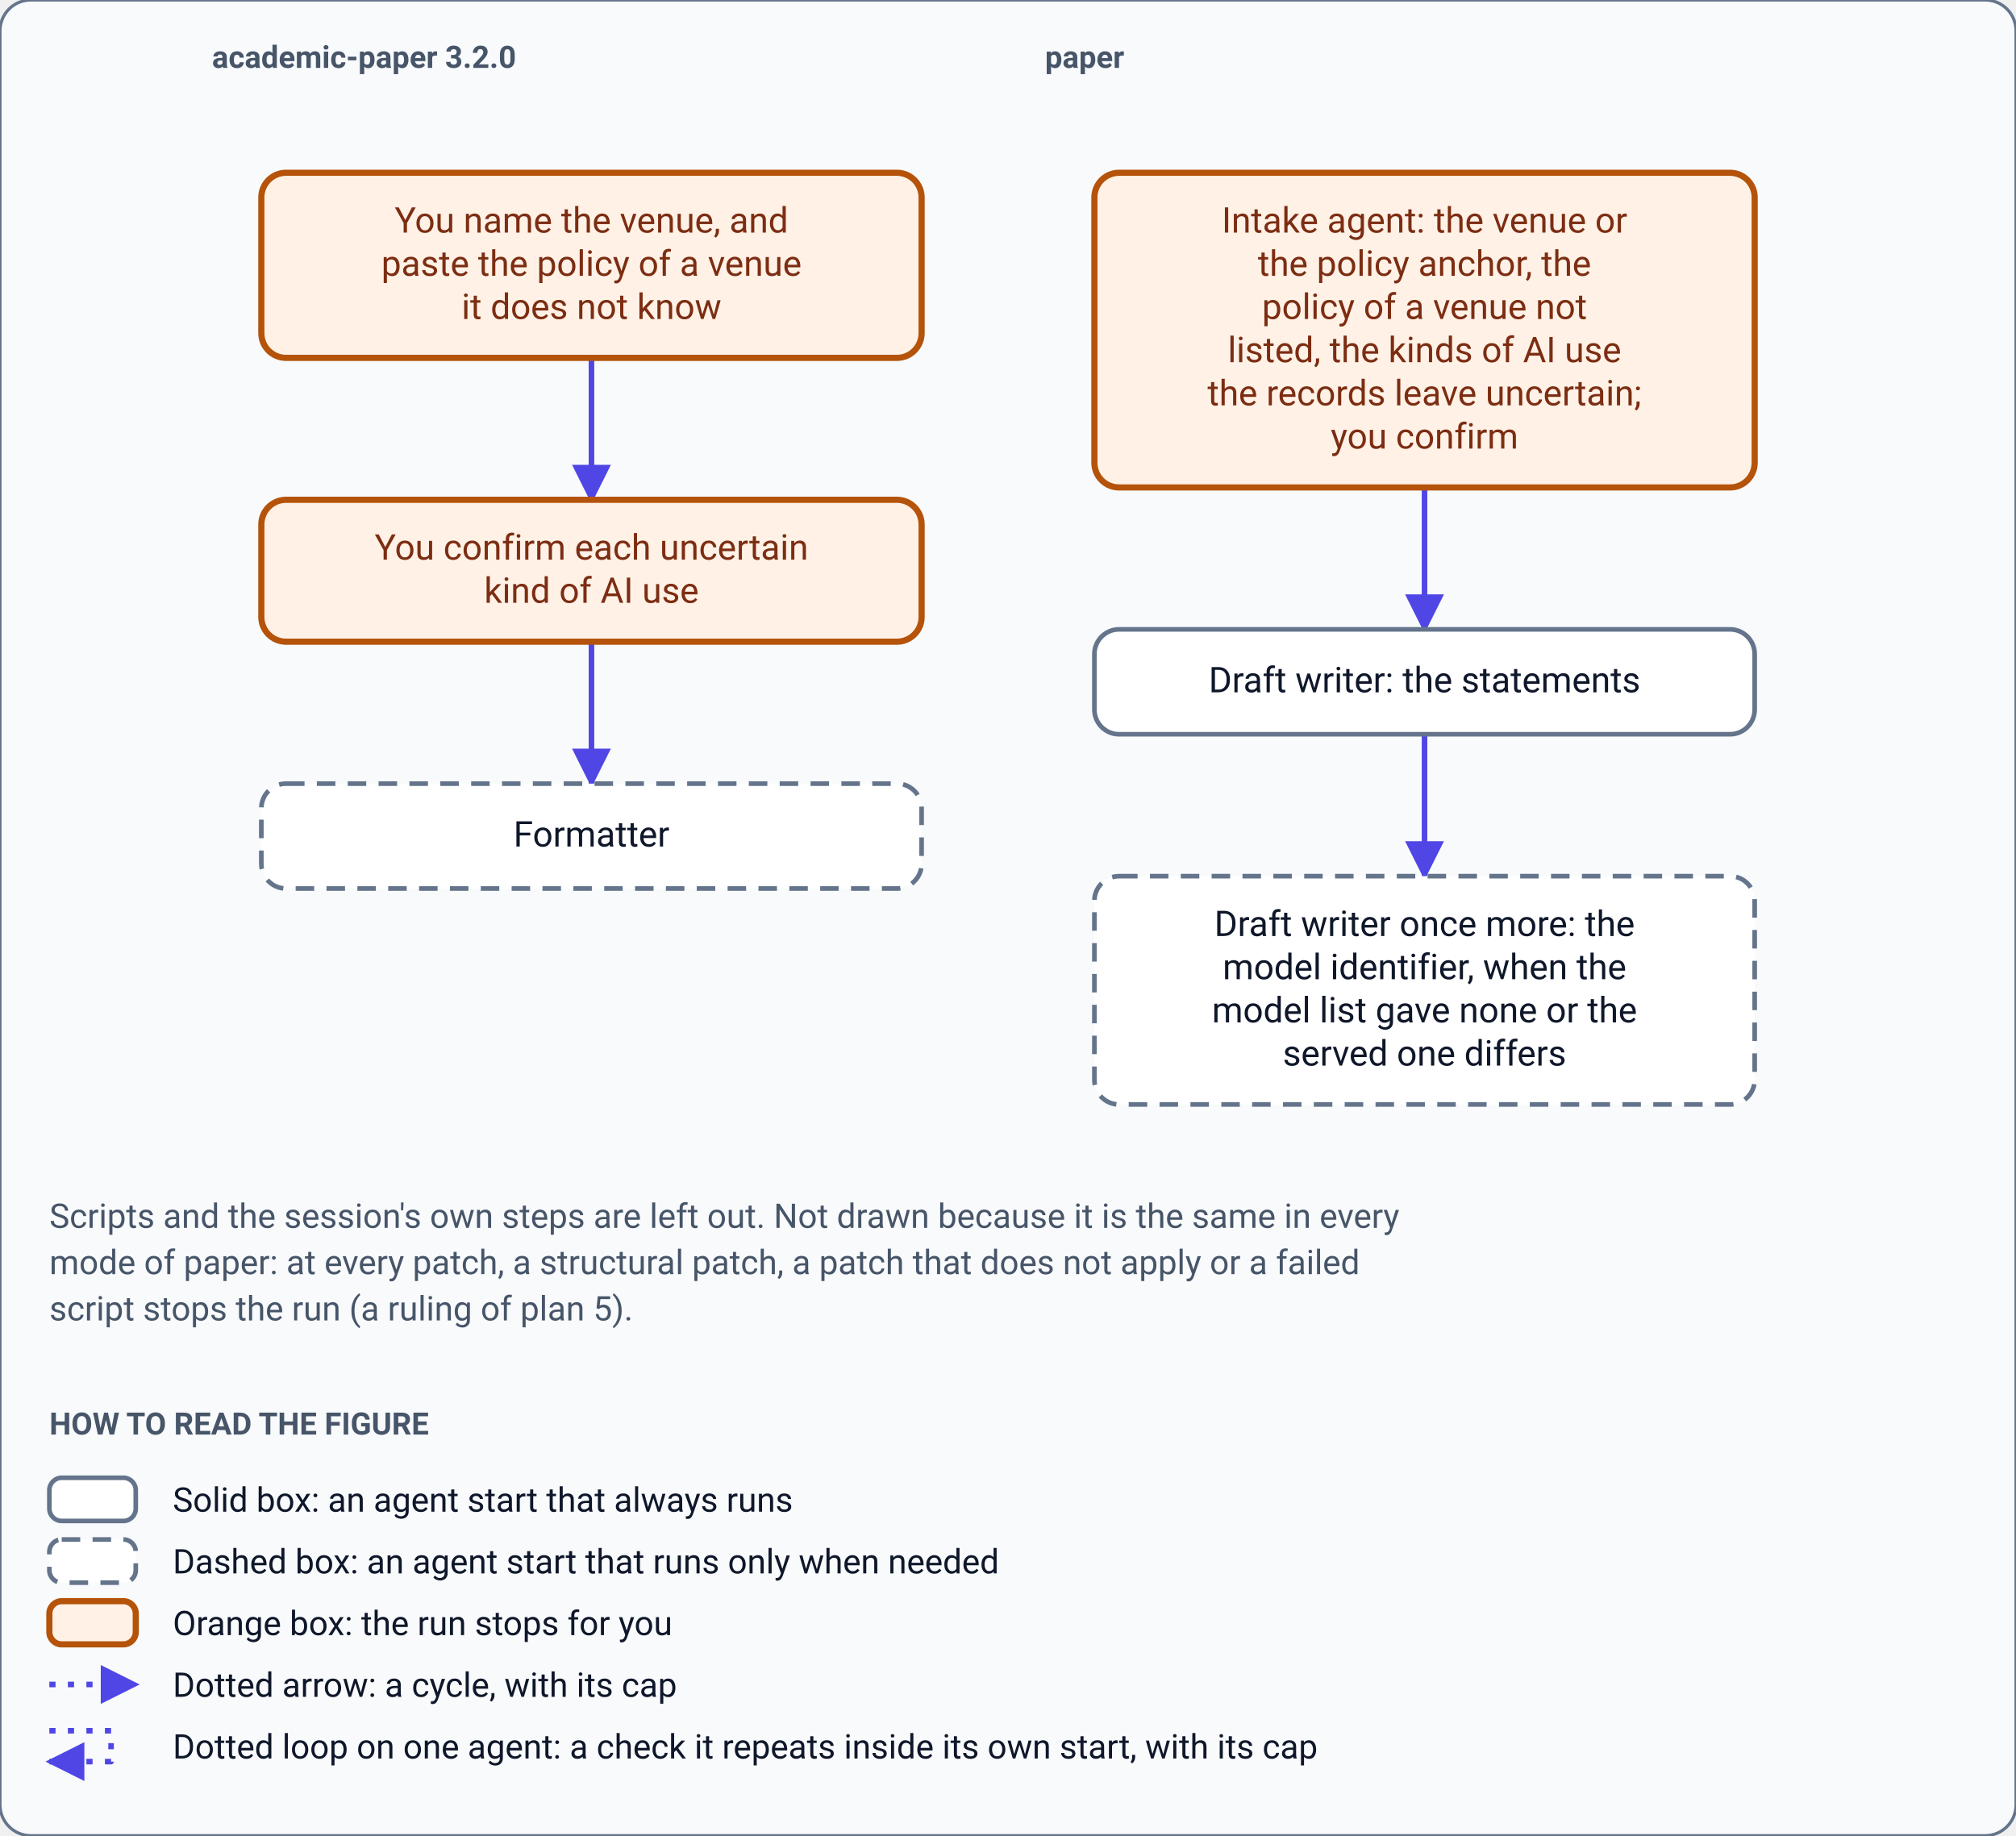
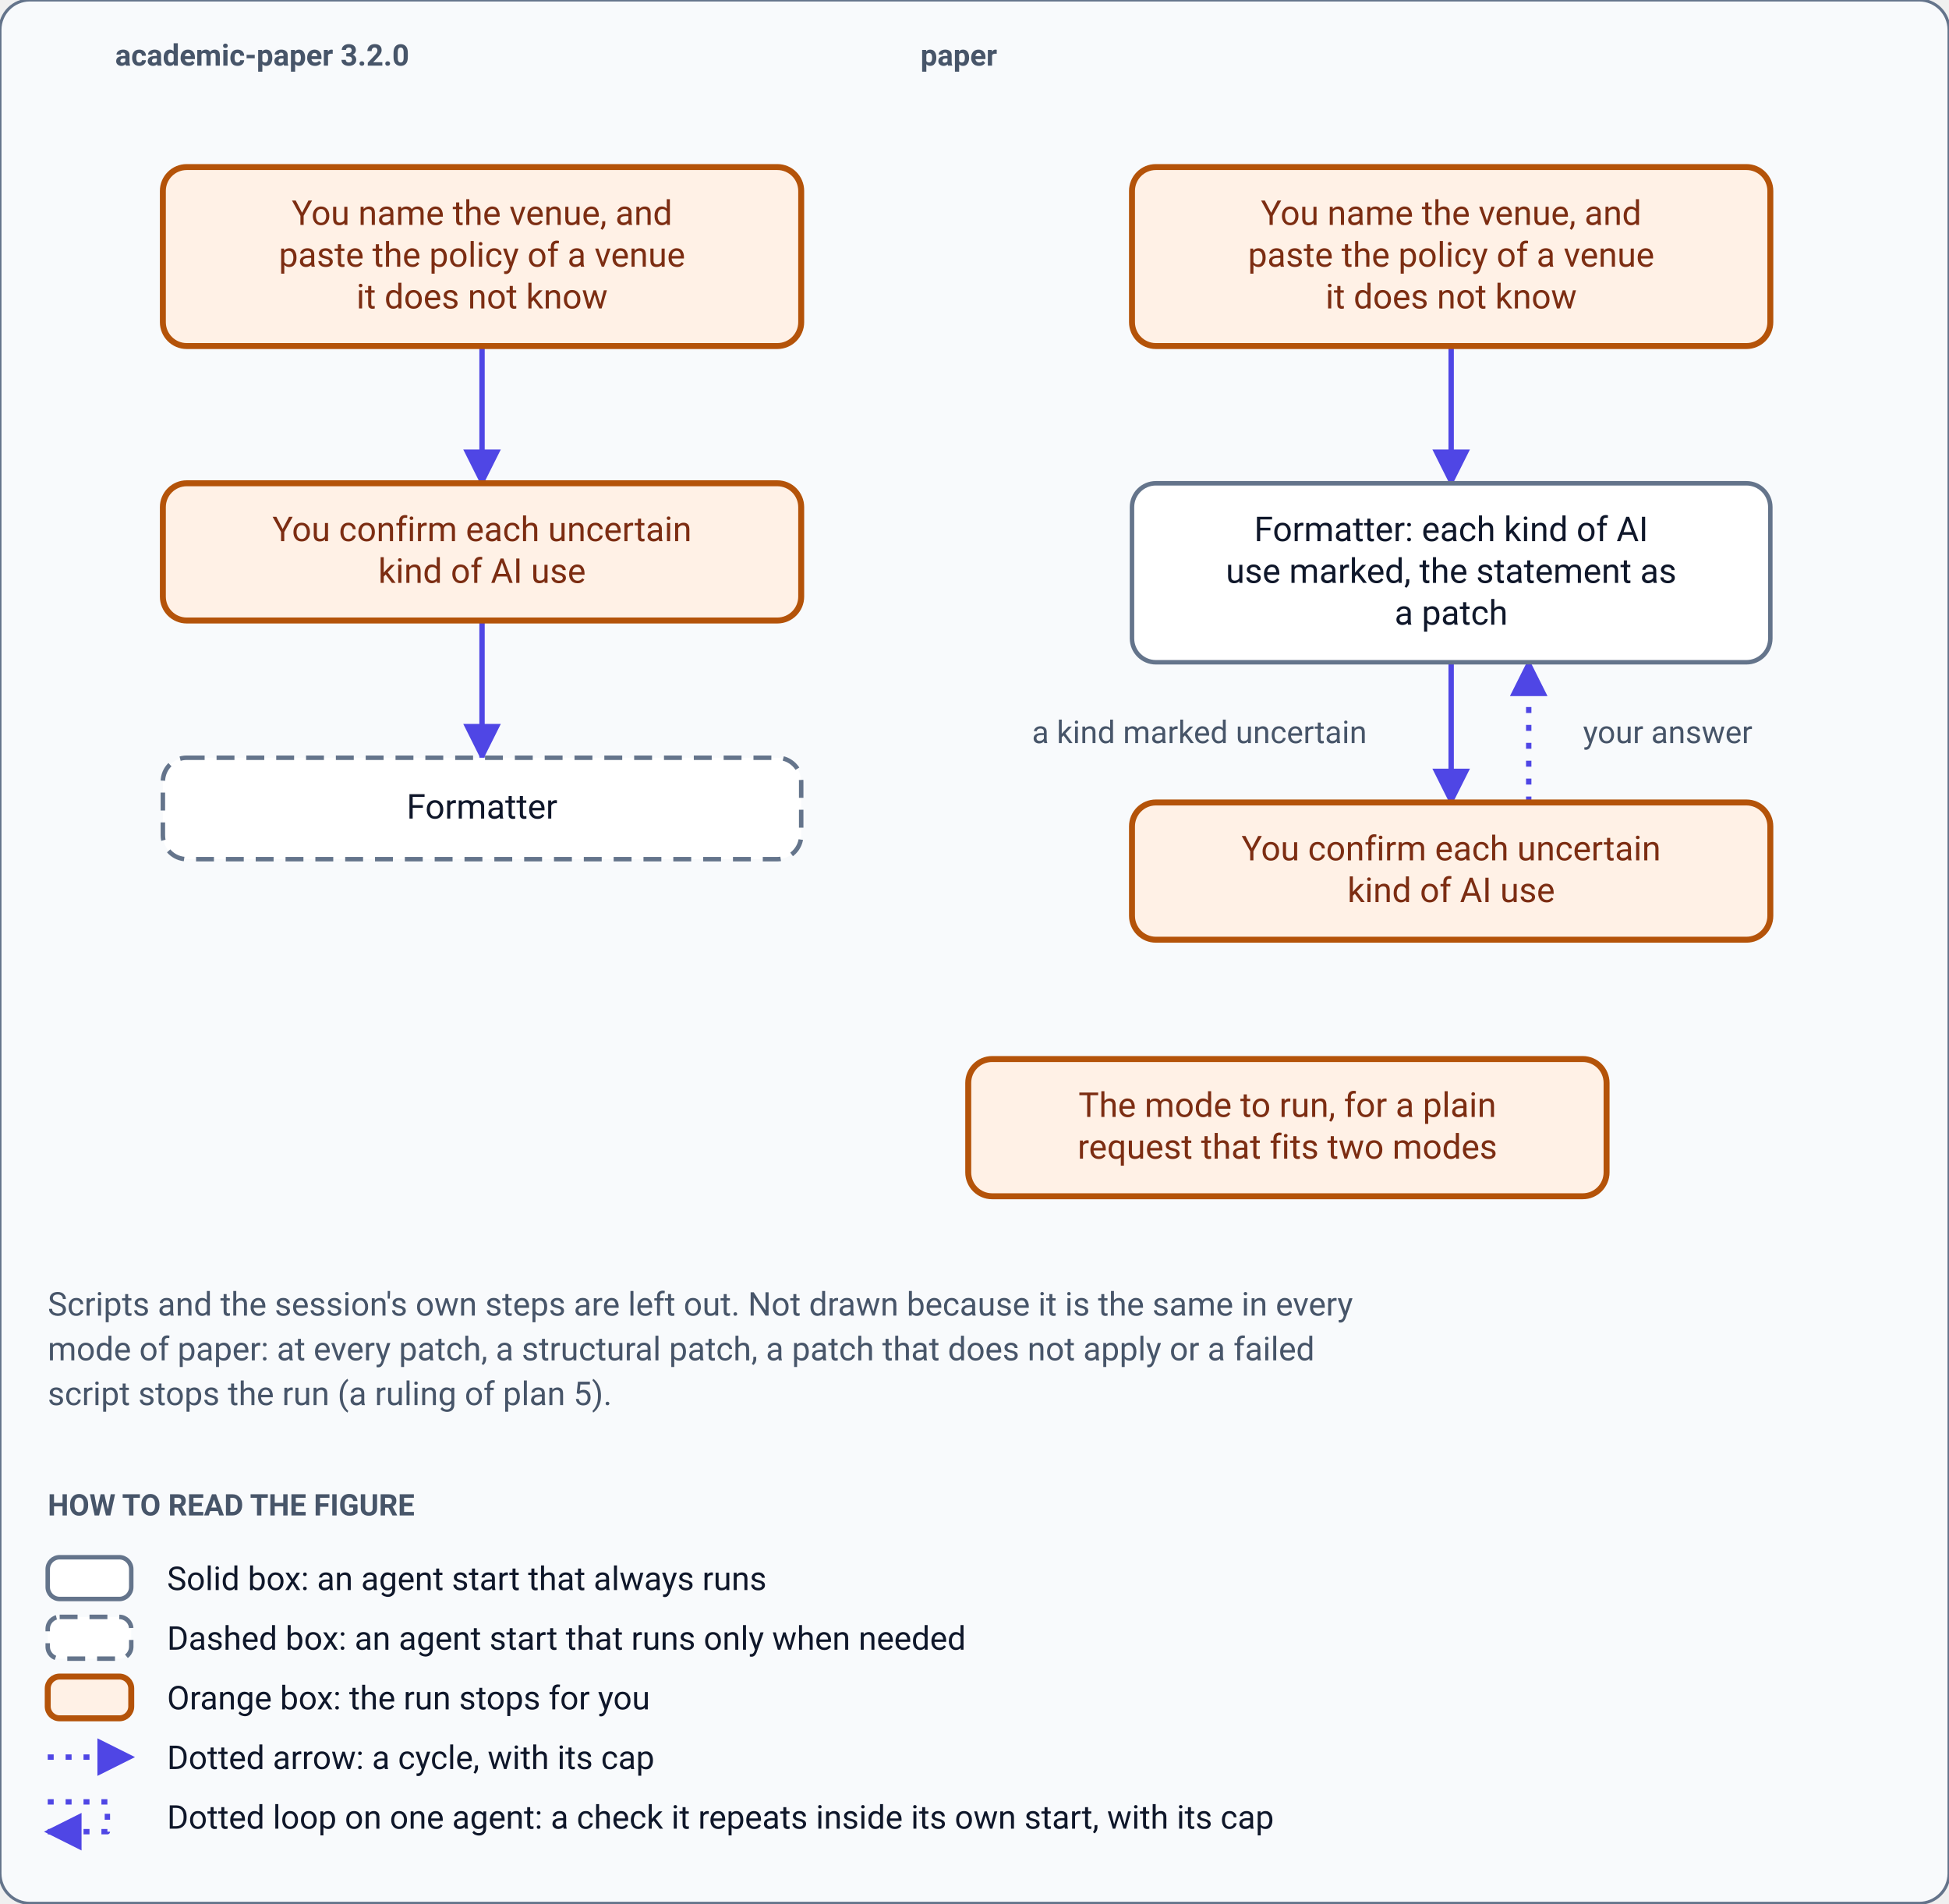
- <svg xmlns="http://www.w3.org/2000/svg" viewBox="0 0 653.4 595" width="653.4" height="595" role="img" aria-label="The disclosure mode, simple view. Boxes: academic-paper 3.2.0: You name the venue, and paste the policy of a venue it does not know (stop); You confirm each uncertain kind of AI use (stop); Formatter (agent, only when needed) | paper: Intake agent: the venue or the policy anchor, the policy of a venue not listed, the kinds of AI use the records leave uncertain; you confirm (stop); Draft writer: the statements (agent); Draft writer once more: the model identifier, when the model list gave none or the served one differs (agent, only when needed).">
+ <svg xmlns="http://www.w3.org/2000/svg" viewBox="0 0 653.4 638" width="653.4" height="638" role="img" aria-label="The disclosure mode, simple view. Boxes: academic-paper 3.2.0: You name the venue, and paste the policy of a venue it does not know (stop); You confirm each uncertain kind of AI use (stop); Formatter (agent, only when needed) | paper: You name the venue, and paste the policy of a venue it does not know (stop); Formatter: each kind of AI use marked, the statement as a patch (agent); You confirm each uncertain kind of AI use (stop); The mode to run, for a plain request that fits two modes (stop).">
  <defs>
    <marker id="arrow" viewBox="0 0 10 10" refX="9" refY="5" markerWidth="7" markerHeight="7" orient="auto">
      <path d="M0,0 L10,5 L0,10 z" fill="#4f46e5" />
    </marker>
  </defs>
-   <rect x="0" y="0" width="653.4" height="595" rx="10" fill="#f8fafc" stroke="#64748b" />
-   <text x="68.7" y="22" font-family="ui-sans-serif, -apple-system, 'Segoe UI', Roboto, Helvetica, Arial, sans-serif" font-size="10" fill="#475569" font-weight="700" text-anchor="start">academic-paper 3.2.0</text>
-   <path d="M191.7,116 L191.7,162" fill="none" stroke="#4f46e5" stroke-width="1.8" marker-end="url(#arrow)" stroke-linejoin="round" />
-   <path d="M191.7,208 L191.7,254" fill="none" stroke="#4f46e5" stroke-width="1.8" marker-end="url(#arrow)" stroke-linejoin="round" />
-   <rect x="84.7" y="56" width="214" height="60" rx="8" fill="#fff1e6" stroke="#b45309" stroke-width="2" />
-   <text x="191.7" y="75.4" font-family="ui-sans-serif, -apple-system, 'Segoe UI', Roboto, Helvetica, Arial, sans-serif" font-size="11.5" fill="#7c2d12" font-weight="400" text-anchor="middle">You name the venue, and</text>
-   <text x="191.7" y="89.4" font-family="ui-sans-serif, -apple-system, 'Segoe UI', Roboto, Helvetica, Arial, sans-serif" font-size="11.5" fill="#7c2d12" font-weight="400" text-anchor="middle">paste the policy of a venue</text>
-   <text x="191.7" y="103.4" font-family="ui-sans-serif, -apple-system, 'Segoe UI', Roboto, Helvetica, Arial, sans-serif" font-size="11.5" fill="#7c2d12" font-weight="400" text-anchor="middle">it does not know</text>
-   <rect x="84.7" y="162" width="214" height="46" rx="8" fill="#fff1e6" stroke="#b45309" stroke-width="2" />
-   <text x="191.7" y="181.4" font-family="ui-sans-serif, -apple-system, 'Segoe UI', Roboto, Helvetica, Arial, sans-serif" font-size="11.5" fill="#7c2d12" font-weight="400" text-anchor="middle">You confirm each uncertain</text>
-   <text x="191.7" y="195.4" font-family="ui-sans-serif, -apple-system, 'Segoe UI', Roboto, Helvetica, Arial, sans-serif" font-size="11.5" fill="#7c2d12" font-weight="400" text-anchor="middle">kind of AI use</text>
-   <rect x="84.7" y="254" width="214" height="34" rx="8" fill="#ffffff" stroke="#64748b" stroke-width="1.5" stroke-dasharray="6 4" />
-   <text x="191.7" y="274.4" font-family="ui-sans-serif, -apple-system, 'Segoe UI', Roboto, Helvetica, Arial, sans-serif" font-size="11.5" fill="#0f172a" font-weight="400" text-anchor="middle">Formatter</text>
-   <text x="338.7" y="22" font-family="ui-sans-serif, -apple-system, 'Segoe UI', Roboto, Helvetica, Arial, sans-serif" font-size="10" fill="#475569" font-weight="700" text-anchor="start">paper</text>
-   <path d="M461.7,158 L461.7,204" fill="none" stroke="#4f46e5" stroke-width="1.8" marker-end="url(#arrow)" stroke-linejoin="round" />
-   <path d="M461.7,238 L461.7,284" fill="none" stroke="#4f46e5" stroke-width="1.8" marker-end="url(#arrow)" stroke-linejoin="round" />
-   <rect x="354.7" y="56" width="214" height="102" rx="8" fill="#fff1e6" stroke="#b45309" stroke-width="2" />
-   <text x="461.7" y="75.4" font-family="ui-sans-serif, -apple-system, 'Segoe UI', Roboto, Helvetica, Arial, sans-serif" font-size="11.5" fill="#7c2d12" font-weight="400" text-anchor="middle">Intake agent: the venue or</text>
-   <text x="461.7" y="89.4" font-family="ui-sans-serif, -apple-system, 'Segoe UI', Roboto, Helvetica, Arial, sans-serif" font-size="11.5" fill="#7c2d12" font-weight="400" text-anchor="middle">the policy anchor, the</text>
-   <text x="461.7" y="103.4" font-family="ui-sans-serif, -apple-system, 'Segoe UI', Roboto, Helvetica, Arial, sans-serif" font-size="11.5" fill="#7c2d12" font-weight="400" text-anchor="middle">policy of a venue not</text>
-   <text x="461.7" y="117.4" font-family="ui-sans-serif, -apple-system, 'Segoe UI', Roboto, Helvetica, Arial, sans-serif" font-size="11.5" fill="#7c2d12" font-weight="400" text-anchor="middle">listed, the kinds of AI use</text>
-   <text x="461.7" y="131.4" font-family="ui-sans-serif, -apple-system, 'Segoe UI', Roboto, Helvetica, Arial, sans-serif" font-size="11.5" fill="#7c2d12" font-weight="400" text-anchor="middle">the records leave uncertain;</text>
-   <text x="461.7" y="145.4" font-family="ui-sans-serif, -apple-system, 'Segoe UI', Roboto, Helvetica, Arial, sans-serif" font-size="11.5" fill="#7c2d12" font-weight="400" text-anchor="middle">you confirm</text>
-   <rect x="354.7" y="204" width="214" height="34" rx="8" fill="#ffffff" stroke="#64748b" stroke-width="1.5" />
-   <text x="461.7" y="224.4" font-family="ui-sans-serif, -apple-system, 'Segoe UI', Roboto, Helvetica, Arial, sans-serif" font-size="11.5" fill="#0f172a" font-weight="400" text-anchor="middle">Draft writer: the statements</text>
-   <rect x="354.7" y="284" width="214" height="74" rx="8" fill="#ffffff" stroke="#64748b" stroke-width="1.5" stroke-dasharray="6 4" />
-   <text x="461.7" y="303.4" font-family="ui-sans-serif, -apple-system, 'Segoe UI', Roboto, Helvetica, Arial, sans-serif" font-size="11.5" fill="#0f172a" font-weight="400" text-anchor="middle">Draft writer once more: the</text>
-   <text x="461.7" y="317.4" font-family="ui-sans-serif, -apple-system, 'Segoe UI', Roboto, Helvetica, Arial, sans-serif" font-size="11.5" fill="#0f172a" font-weight="400" text-anchor="middle">model identifier, when the</text>
-   <text x="461.7" y="331.4" font-family="ui-sans-serif, -apple-system, 'Segoe UI', Roboto, Helvetica, Arial, sans-serif" font-size="11.5" fill="#0f172a" font-weight="400" text-anchor="middle">model list gave none or the</text>
-   <text x="461.7" y="345.4" font-family="ui-sans-serif, -apple-system, 'Segoe UI', Roboto, Helvetica, Arial, sans-serif" font-size="11.5" fill="#0f172a" font-weight="400" text-anchor="middle">served one differs</text>
-   <text x="16" y="398" font-family="ui-sans-serif, -apple-system, 'Segoe UI', Roboto, Helvetica, Arial, sans-serif" font-size="11" fill="#475569" font-weight="400" text-anchor="start">Scripts and the session's own steps are left out. Not drawn because it is the same in every</text>
-   <text x="16" y="413" font-family="ui-sans-serif, -apple-system, 'Segoe UI', Roboto, Helvetica, Arial, sans-serif" font-size="11" fill="#475569" font-weight="400" text-anchor="start">mode of paper: at every patch, a structural patch, a patch that does not apply or a failed</text>
-   <text x="16" y="428" font-family="ui-sans-serif, -apple-system, 'Segoe UI', Roboto, Helvetica, Arial, sans-serif" font-size="11" fill="#475569" font-weight="400" text-anchor="start">script stops the run (a ruling of plan 5).</text>
-   <text x="16" y="465" font-family="ui-sans-serif, -apple-system, 'Segoe UI', Roboto, Helvetica, Arial, sans-serif" font-size="10" fill="#475569" font-weight="700" text-anchor="start">HOW TO READ THE FIGURE</text>
-   <rect x="16" y="479" width="28" height="14" rx="4" fill="#ffffff" stroke="#64748b" stroke-width="1.5" />
-   <text x="56" y="490" font-family="ui-sans-serif, -apple-system, 'Segoe UI', Roboto, Helvetica, Arial, sans-serif" font-size="11" fill="#0f172a" font-weight="400" text-anchor="start">Solid box: an agent start that always runs</text>
-   <rect x="16" y="499" width="28" height="14" rx="4" fill="#ffffff" stroke="#64748b" stroke-width="1.5" stroke-dasharray="6 4" />
-   <text x="56" y="510" font-family="ui-sans-serif, -apple-system, 'Segoe UI', Roboto, Helvetica, Arial, sans-serif" font-size="11" fill="#0f172a" font-weight="400" text-anchor="start">Dashed box: an agent start that runs only when needed</text>
-   <rect x="16" y="519" width="28" height="14" rx="4" fill="#fff1e6" stroke="#b45309" stroke-width="2" />
-   <text x="56" y="530" font-family="ui-sans-serif, -apple-system, 'Segoe UI', Roboto, Helvetica, Arial, sans-serif" font-size="11" fill="#0f172a" font-weight="400" text-anchor="start">Orange box: the run stops for you</text>
-   <path d="M16,546 L44,546" fill="none" stroke="#4f46e5" stroke-width="1.8" stroke-dasharray="2 4" marker-end="url(#arrow)" stroke-linejoin="round" />
-   <text x="56" y="550" font-family="ui-sans-serif, -apple-system, 'Segoe UI', Roboto, Helvetica, Arial, sans-serif" font-size="11" fill="#0f172a" font-weight="400" text-anchor="start">Dotted arrow: a cycle, with its cap</text>
-   <path d="M16,561 L36,561 L36,571 L16,571" fill="none" stroke="#4f46e5" stroke-width="1.8" stroke-dasharray="2 4" marker-end="url(#arrow)" stroke-linejoin="round" />
-   <text x="56" y="570" font-family="ui-sans-serif, -apple-system, 'Segoe UI', Roboto, Helvetica, Arial, sans-serif" font-size="11" fill="#0f172a" font-weight="400" text-anchor="start">Dotted loop on one agent: a check it repeats inside its own start, with its cap</text>
+   <rect x="0" y="0" width="653.4" height="638" rx="10" fill="#f8fafc" stroke="#64748b" />
+   <text x="38.6" y="22" font-family="ui-sans-serif, -apple-system, 'Segoe UI', Roboto, Helvetica, Arial, sans-serif" font-size="10" fill="#475569" font-weight="700" text-anchor="start">academic-paper 3.2.0</text>
+   <path d="M161.6,116 L161.6,162" fill="none" stroke="#4f46e5" stroke-width="1.8" marker-end="url(#arrow)" stroke-linejoin="round" />
+   <path d="M161.6,208 L161.6,254" fill="none" stroke="#4f46e5" stroke-width="1.8" marker-end="url(#arrow)" stroke-linejoin="round" />
+   <rect x="54.6" y="56" width="214" height="60" rx="8" fill="#fff1e6" stroke="#b45309" stroke-width="2" />
+   <text x="161.6" y="75.4" font-family="ui-sans-serif, -apple-system, 'Segoe UI', Roboto, Helvetica, Arial, sans-serif" font-size="11.5" fill="#7c2d12" font-weight="400" text-anchor="middle">You name the venue, and</text>
+   <text x="161.6" y="89.4" font-family="ui-sans-serif, -apple-system, 'Segoe UI', Roboto, Helvetica, Arial, sans-serif" font-size="11.5" fill="#7c2d12" font-weight="400" text-anchor="middle">paste the policy of a venue</text>
+   <text x="161.6" y="103.4" font-family="ui-sans-serif, -apple-system, 'Segoe UI', Roboto, Helvetica, Arial, sans-serif" font-size="11.5" fill="#7c2d12" font-weight="400" text-anchor="middle">it does not know</text>
+   <rect x="54.6" y="162" width="214" height="46" rx="8" fill="#fff1e6" stroke="#b45309" stroke-width="2" />
+   <text x="161.6" y="181.4" font-family="ui-sans-serif, -apple-system, 'Segoe UI', Roboto, Helvetica, Arial, sans-serif" font-size="11.5" fill="#7c2d12" font-weight="400" text-anchor="middle">You confirm each uncertain</text>
+   <text x="161.6" y="195.4" font-family="ui-sans-serif, -apple-system, 'Segoe UI', Roboto, Helvetica, Arial, sans-serif" font-size="11.5" fill="#7c2d12" font-weight="400" text-anchor="middle">kind of AI use</text>
+   <rect x="54.6" y="254" width="214" height="34" rx="8" fill="#ffffff" stroke="#64748b" stroke-width="1.5" stroke-dasharray="6 4" />
+   <text x="161.6" y="274.4" font-family="ui-sans-serif, -apple-system, 'Segoe UI', Roboto, Helvetica, Arial, sans-serif" font-size="11.5" fill="#0f172a" font-weight="400" text-anchor="middle">Formatter</text>
+   <text x="308.6" y="22" font-family="ui-sans-serif, -apple-system, 'Segoe UI', Roboto, Helvetica, Arial, sans-serif" font-size="10" fill="#475569" font-weight="700" text-anchor="start">paper</text>
+   <path d="M486.5,116 L486.5,162" fill="none" stroke="#4f46e5" stroke-width="1.8" marker-end="url(#arrow)" stroke-linejoin="round" />
+   <path d="M486.5,222 L486.5,269" fill="none" stroke="#4f46e5" stroke-width="1.8" marker-end="url(#arrow)" stroke-linejoin="round" />
+   <path d="M512.5,269 L512.5,222" fill="none" stroke="#4f46e5" stroke-width="1.8" stroke-dasharray="2 4" marker-end="url(#arrow)" stroke-linejoin="round" />
+   <rect x="379.5" y="56" width="214" height="60" rx="8" fill="#fff1e6" stroke="#b45309" stroke-width="2" />
+   <text x="486.5" y="75.4" font-family="ui-sans-serif, -apple-system, 'Segoe UI', Roboto, Helvetica, Arial, sans-serif" font-size="11.5" fill="#7c2d12" font-weight="400" text-anchor="middle">You name the venue, and</text>
+   <text x="486.5" y="89.4" font-family="ui-sans-serif, -apple-system, 'Segoe UI', Roboto, Helvetica, Arial, sans-serif" font-size="11.5" fill="#7c2d12" font-weight="400" text-anchor="middle">paste the policy of a venue</text>
+   <text x="486.5" y="103.4" font-family="ui-sans-serif, -apple-system, 'Segoe UI', Roboto, Helvetica, Arial, sans-serif" font-size="11.5" fill="#7c2d12" font-weight="400" text-anchor="middle">it does not know</text>
+   <rect x="379.5" y="162" width="214" height="60" rx="8" fill="#ffffff" stroke="#64748b" stroke-width="1.5" />
+   <text x="486.5" y="181.4" font-family="ui-sans-serif, -apple-system, 'Segoe UI', Roboto, Helvetica, Arial, sans-serif" font-size="11.5" fill="#0f172a" font-weight="400" text-anchor="middle">Formatter: each kind of AI</text>
+   <text x="486.5" y="195.4" font-family="ui-sans-serif, -apple-system, 'Segoe UI', Roboto, Helvetica, Arial, sans-serif" font-size="11.5" fill="#0f172a" font-weight="400" text-anchor="middle">use marked, the statement as</text>
+   <text x="486.5" y="209.4" font-family="ui-sans-serif, -apple-system, 'Segoe UI', Roboto, Helvetica, Arial, sans-serif" font-size="11.5" fill="#0f172a" font-weight="400" text-anchor="middle">a patch</text>
+   <rect x="379.5" y="269" width="214" height="46" rx="8" fill="#fff1e6" stroke="#b45309" stroke-width="2" />
+   <text x="486.5" y="288.4" font-family="ui-sans-serif, -apple-system, 'Segoe UI', Roboto, Helvetica, Arial, sans-serif" font-size="11.5" fill="#7c2d12" font-weight="400" text-anchor="middle">You confirm each uncertain</text>
+   <text x="486.5" y="302.4" font-family="ui-sans-serif, -apple-system, 'Segoe UI', Roboto, Helvetica, Arial, sans-serif" font-size="11.5" fill="#7c2d12" font-weight="400" text-anchor="middle">kind of AI use</text>
+   <rect x="324.6" y="355" width="214" height="46" rx="8" fill="#fff1e6" stroke="#b45309" stroke-width="2" />
+   <text x="431.6" y="374.4" font-family="ui-sans-serif, -apple-system, 'Segoe UI', Roboto, Helvetica, Arial, sans-serif" font-size="11.5" fill="#7c2d12" font-weight="400" text-anchor="middle">The mode to run, for a plain</text>
+   <text x="431.6" y="388.4" font-family="ui-sans-serif, -apple-system, 'Segoe UI', Roboto, Helvetica, Arial, sans-serif" font-size="11.5" fill="#7c2d12" font-weight="400" text-anchor="middle">request that fits two modes</text>
+   <text x="402.1" y="249.1" font-family="ui-sans-serif, -apple-system, 'Segoe UI', Roboto, Helvetica, Arial, sans-serif" font-size="10.5" fill="#475569" font-weight="400" text-anchor="middle" stroke="#f8fafc" stroke-width="4" stroke-linejoin="round" paint-order="stroke">a kind marked uncertain</text>
+   <text x="559.1" y="249.1" font-family="ui-sans-serif, -apple-system, 'Segoe UI', Roboto, Helvetica, Arial, sans-serif" font-size="10.5" fill="#475569" font-weight="400" text-anchor="middle" stroke="#f8fafc" stroke-width="4" stroke-linejoin="round" paint-order="stroke">your answer</text>
+   <text x="16" y="441" font-family="ui-sans-serif, -apple-system, 'Segoe UI', Roboto, Helvetica, Arial, sans-serif" font-size="11" fill="#475569" font-weight="400" text-anchor="start">Scripts and the session's own steps are left out. Not drawn because it is the same in every</text>
+   <text x="16" y="456" font-family="ui-sans-serif, -apple-system, 'Segoe UI', Roboto, Helvetica, Arial, sans-serif" font-size="11" fill="#475569" font-weight="400" text-anchor="start">mode of paper: at every patch, a structural patch, a patch that does not apply or a failed</text>
+   <text x="16" y="471" font-family="ui-sans-serif, -apple-system, 'Segoe UI', Roboto, Helvetica, Arial, sans-serif" font-size="11" fill="#475569" font-weight="400" text-anchor="start">script stops the run (a ruling of plan 5).</text>
+   <text x="16" y="508" font-family="ui-sans-serif, -apple-system, 'Segoe UI', Roboto, Helvetica, Arial, sans-serif" font-size="10" fill="#475569" font-weight="700" text-anchor="start">HOW TO READ THE FIGURE</text>
+   <rect x="16" y="522" width="28" height="14" rx="4" fill="#ffffff" stroke="#64748b" stroke-width="1.5" />
+   <text x="56" y="533" font-family="ui-sans-serif, -apple-system, 'Segoe UI', Roboto, Helvetica, Arial, sans-serif" font-size="11" fill="#0f172a" font-weight="400" text-anchor="start">Solid box: an agent start that always runs</text>
+   <rect x="16" y="542" width="28" height="14" rx="4" fill="#ffffff" stroke="#64748b" stroke-width="1.5" stroke-dasharray="6 4" />
+   <text x="56" y="553" font-family="ui-sans-serif, -apple-system, 'Segoe UI', Roboto, Helvetica, Arial, sans-serif" font-size="11" fill="#0f172a" font-weight="400" text-anchor="start">Dashed box: an agent start that runs only when needed</text>
+   <rect x="16" y="562" width="28" height="14" rx="4" fill="#fff1e6" stroke="#b45309" stroke-width="2" />
+   <text x="56" y="573" font-family="ui-sans-serif, -apple-system, 'Segoe UI', Roboto, Helvetica, Arial, sans-serif" font-size="11" fill="#0f172a" font-weight="400" text-anchor="start">Orange box: the run stops for you</text>
+   <path d="M16,589 L44,589" fill="none" stroke="#4f46e5" stroke-width="1.8" stroke-dasharray="2 4" marker-end="url(#arrow)" stroke-linejoin="round" />
+   <text x="56" y="593" font-family="ui-sans-serif, -apple-system, 'Segoe UI', Roboto, Helvetica, Arial, sans-serif" font-size="11" fill="#0f172a" font-weight="400" text-anchor="start">Dotted arrow: a cycle, with its cap</text>
+   <path d="M16,604 L36,604 L36,614 L16,614" fill="none" stroke="#4f46e5" stroke-width="1.8" stroke-dasharray="2 4" marker-end="url(#arrow)" stroke-linejoin="round" />
+   <text x="56" y="613" font-family="ui-sans-serif, -apple-system, 'Segoe UI', Roboto, Helvetica, Arial, sans-serif" font-size="11" fill="#0f172a" font-weight="400" text-anchor="start">Dotted loop on one agent: a check it repeats inside its own start, with its cap</text>
</svg>
